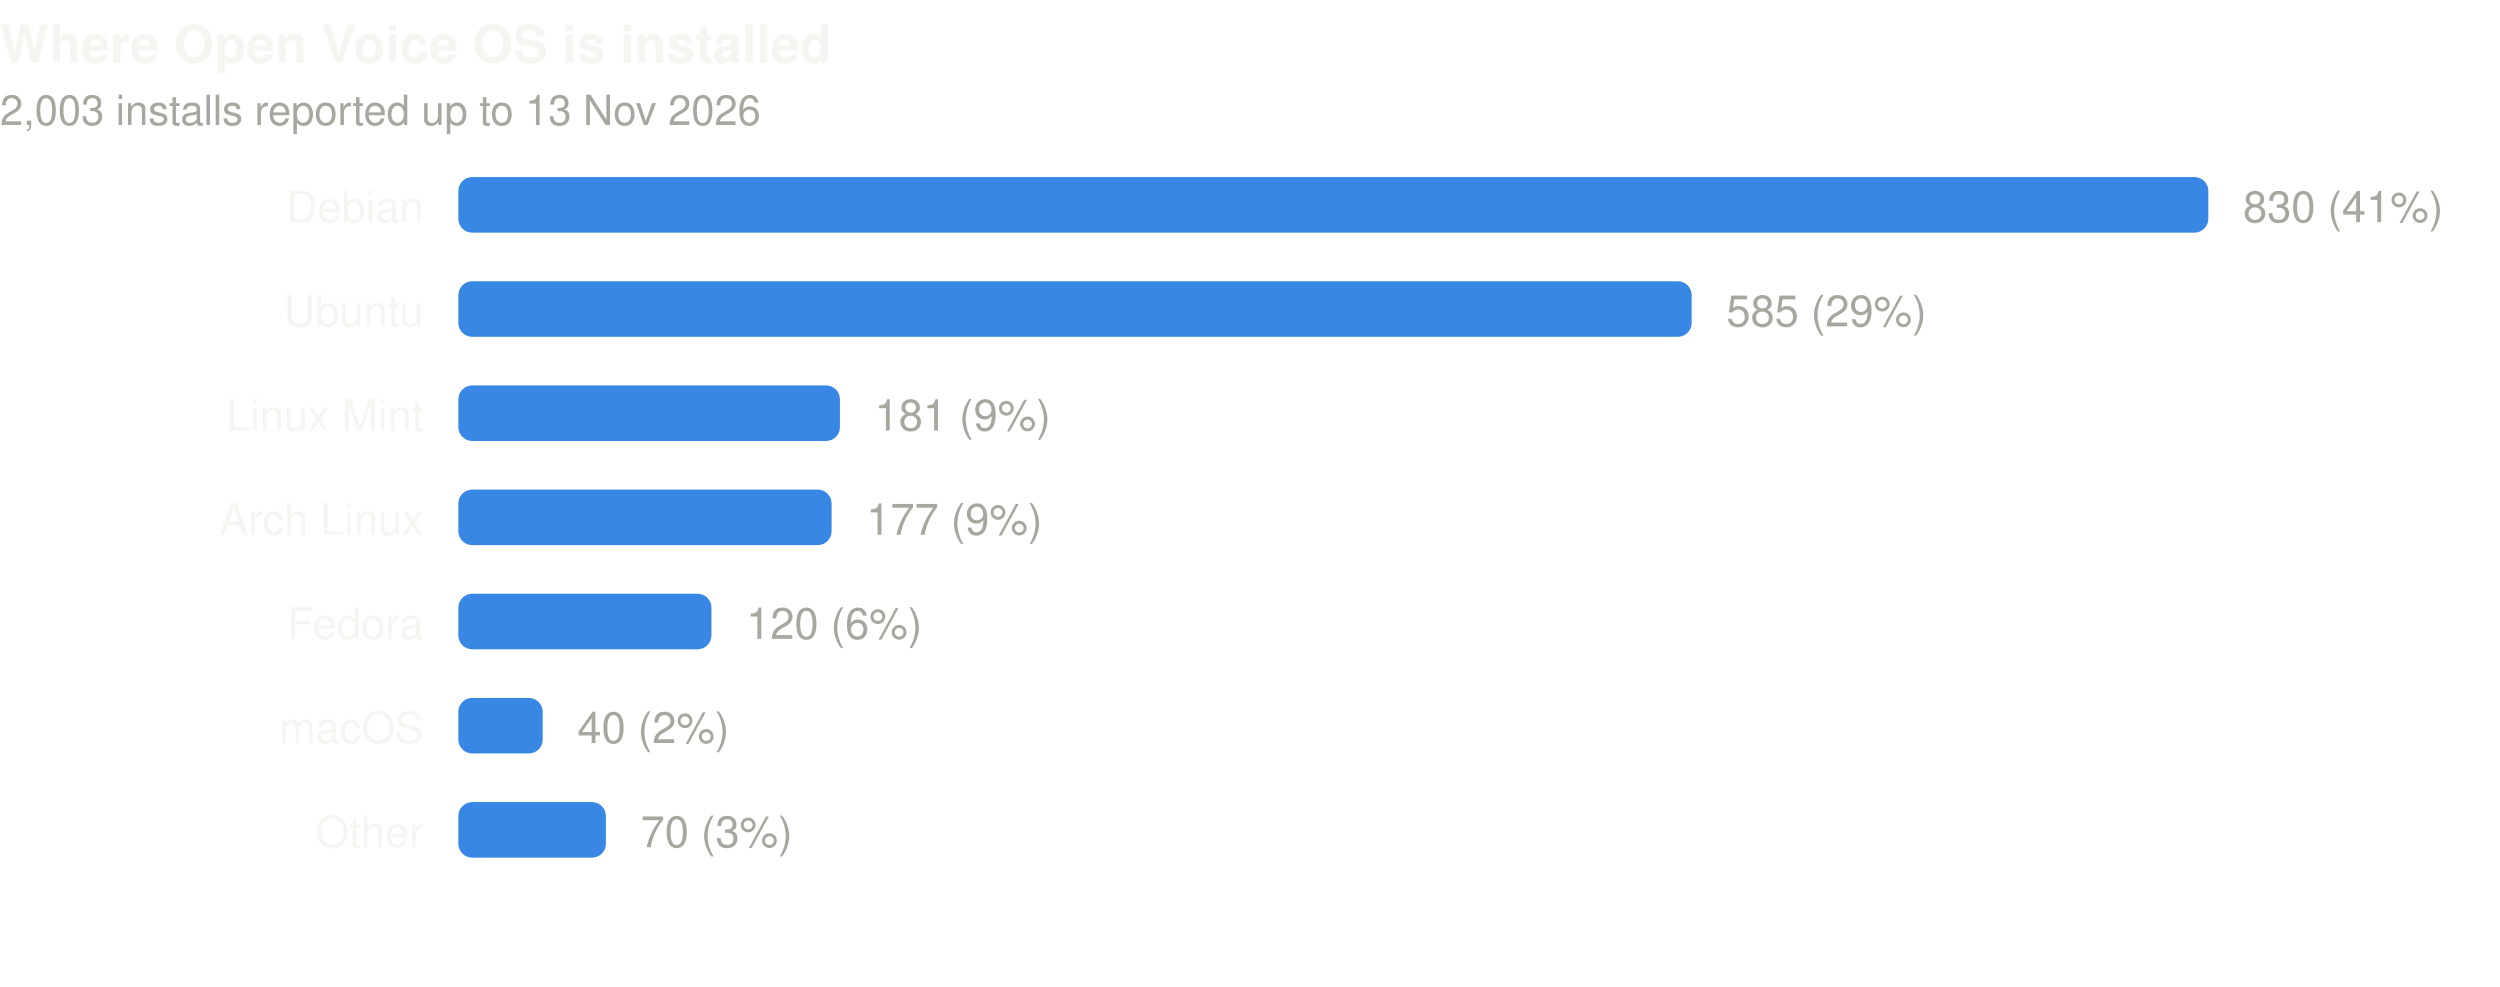
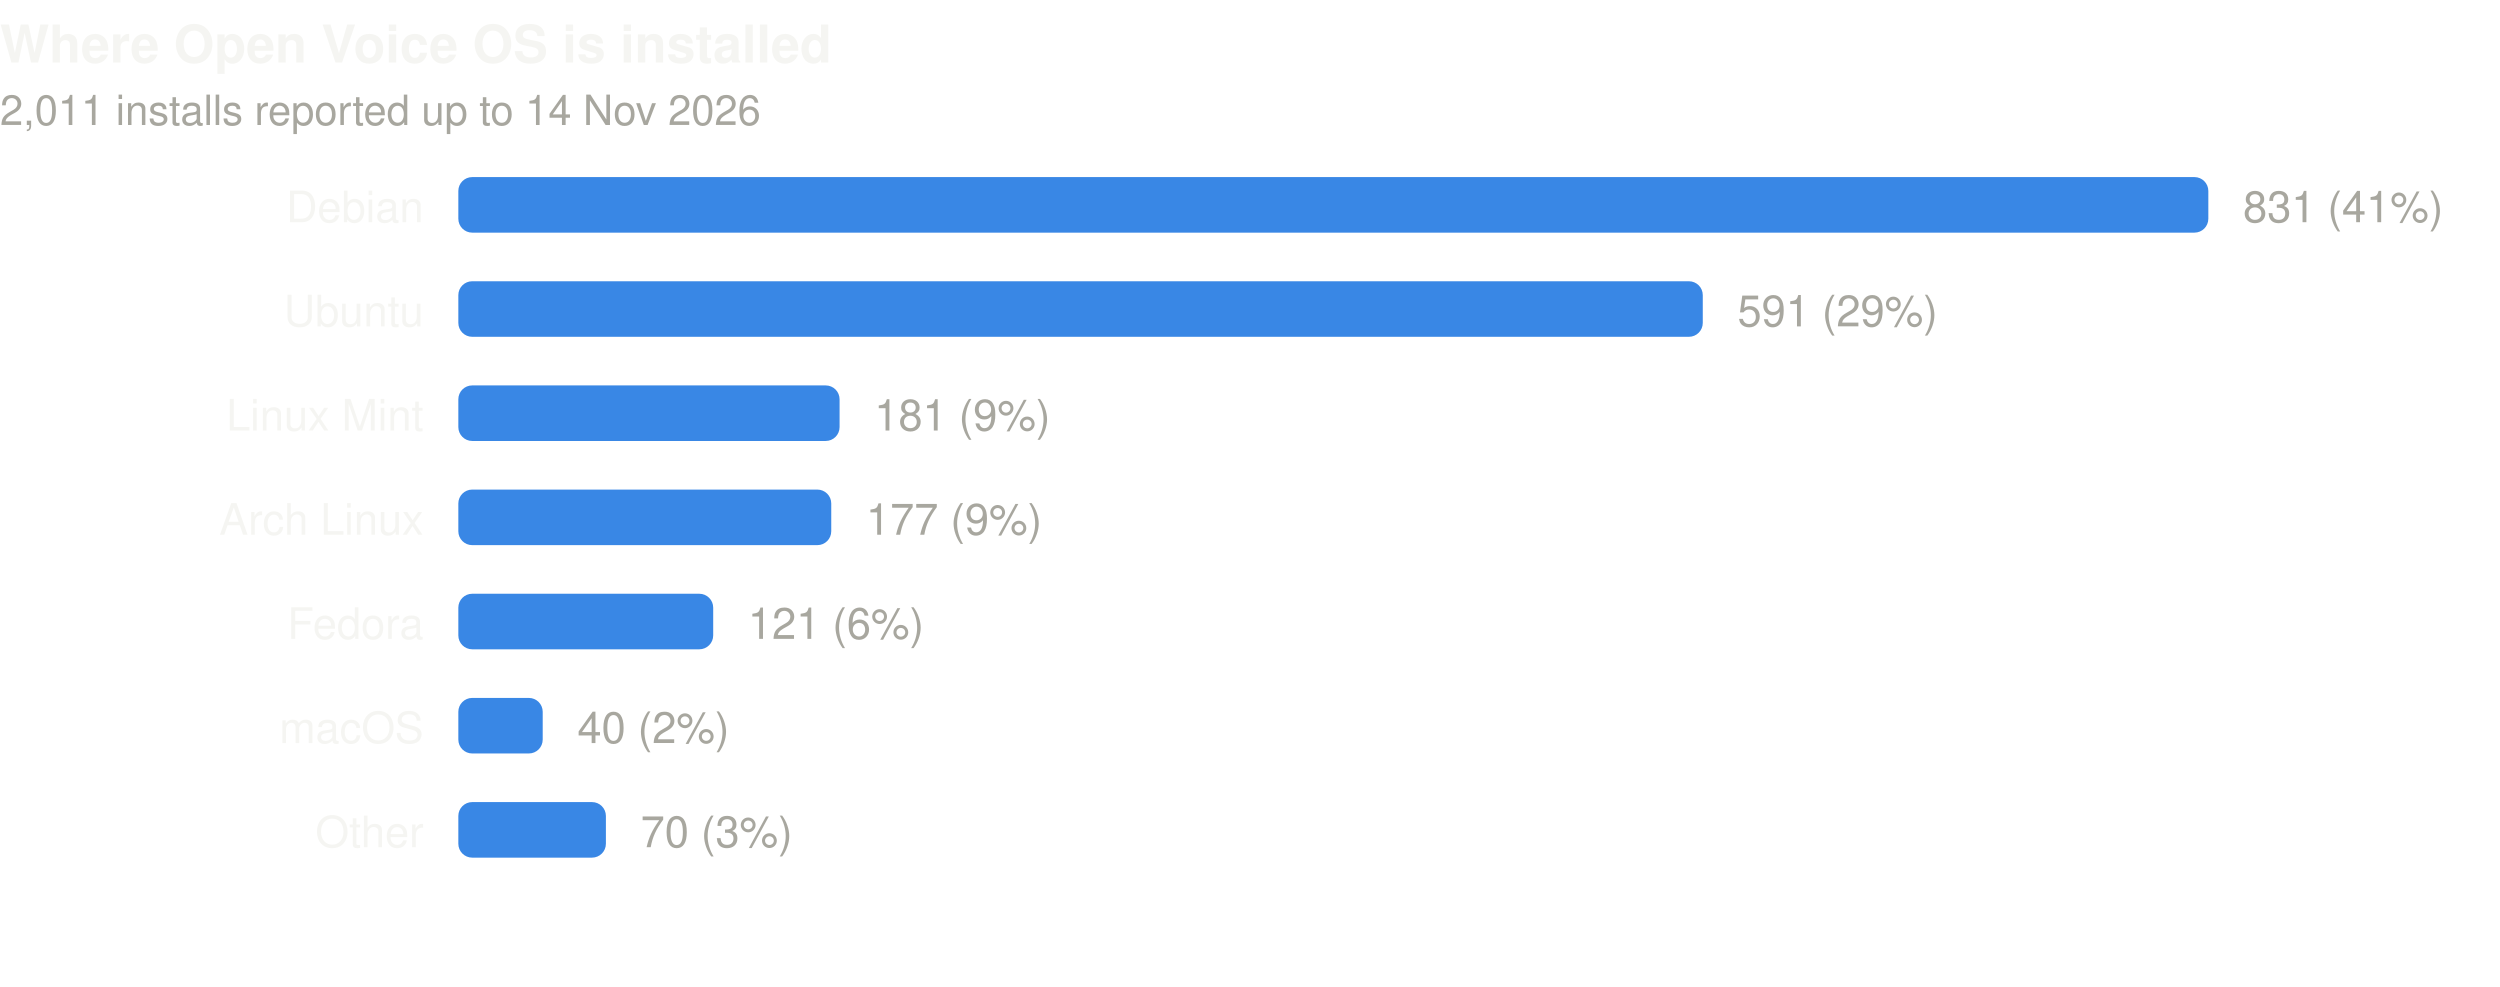
- <svg xmlns="http://www.w3.org/2000/svg" width="720" height="284" viewBox="0 0 720 284" role="img" aria-label="Where Open Voice OS is installed. 2,003 installs reported up to 13 Nov 2026">
+ <svg xmlns="http://www.w3.org/2000/svg" width="720" height="284" viewBox="0 0 720 284" role="img" aria-label="Where Open Voice OS is installed. 2,011 installs reported up to 14 Nov 2026">
  <text x="0" y="18" font-family="ui-sans-serif,-apple-system,BlinkMacSystemFont,'Segoe UI',Helvetica,Arial,sans-serif" font-size="15" font-weight="600" fill="#f5f5f2">Where Open Voice OS is installed</text>
-   <text x="0" y="36" font-family="ui-sans-serif,-apple-system,BlinkMacSystemFont,'Segoe UI',Helvetica,Arial,sans-serif" font-size="12" fill="#a8a79f">2,003 installs reported up to 13 Nov 2026</text>
+   <text x="0" y="36" font-family="ui-sans-serif,-apple-system,BlinkMacSystemFont,'Segoe UI',Helvetica,Arial,sans-serif" font-size="12" fill="#a8a79f">2,011 installs reported up to 14 Nov 2026</text>
  <text x="122" y="64.0" text-anchor="end" font-family="ui-sans-serif,-apple-system,BlinkMacSystemFont,'Segoe UI',Helvetica,Arial,sans-serif" font-size="12.5" fill="#f5f5f2">Debian</text>
  <rect x="132" y="51.0" width="504.0" height="16" rx="4" fill="#3987e5" />
-   <text x="646.0" y="64.0" font-family="ui-sans-serif,-apple-system,BlinkMacSystemFont,'Segoe UI',Helvetica,Arial,sans-serif" font-size="12.5" fill="#a8a79f">830 (41%)</text>
+   <text x="646.0" y="64.0" font-family="ui-sans-serif,-apple-system,BlinkMacSystemFont,'Segoe UI',Helvetica,Arial,sans-serif" font-size="12.5" fill="#a8a79f">831 (41%)</text>
  <text x="122" y="94.0" text-anchor="end" font-family="ui-sans-serif,-apple-system,BlinkMacSystemFont,'Segoe UI',Helvetica,Arial,sans-serif" font-size="12.5" fill="#f5f5f2">Ubuntu</text>
-   <rect x="132" y="81.0" width="355.2" height="16" rx="4" fill="#3987e5" />
-   <text x="497.2" y="94.0" font-family="ui-sans-serif,-apple-system,BlinkMacSystemFont,'Segoe UI',Helvetica,Arial,sans-serif" font-size="12.5" fill="#a8a79f">585 (29%)</text>
+   <rect x="132" y="81.0" width="358.4" height="16" rx="4" fill="#3987e5" />
+   <text x="500.4" y="94.0" font-family="ui-sans-serif,-apple-system,BlinkMacSystemFont,'Segoe UI',Helvetica,Arial,sans-serif" font-size="12.5" fill="#a8a79f">591 (29%)</text>
  <text x="122" y="124.0" text-anchor="end" font-family="ui-sans-serif,-apple-system,BlinkMacSystemFont,'Segoe UI',Helvetica,Arial,sans-serif" font-size="12.5" fill="#f5f5f2">Linux Mint</text>
-   <rect x="132" y="111.0" width="109.9" height="16" rx="4" fill="#3987e5" />
-   <text x="251.9" y="124.0" font-family="ui-sans-serif,-apple-system,BlinkMacSystemFont,'Segoe UI',Helvetica,Arial,sans-serif" font-size="12.5" fill="#a8a79f">181 (9%)</text>
+   <rect x="132" y="111.0" width="109.8" height="16" rx="4" fill="#3987e5" />
+   <text x="251.8" y="124.0" font-family="ui-sans-serif,-apple-system,BlinkMacSystemFont,'Segoe UI',Helvetica,Arial,sans-serif" font-size="12.5" fill="#a8a79f">181 (9%)</text>
  <text x="122" y="154.0" text-anchor="end" font-family="ui-sans-serif,-apple-system,BlinkMacSystemFont,'Segoe UI',Helvetica,Arial,sans-serif" font-size="12.5" fill="#f5f5f2">Arch Linux</text>
-   <rect x="132" y="141.0" width="107.5" height="16" rx="4" fill="#3987e5" />
-   <text x="249.5" y="154.0" font-family="ui-sans-serif,-apple-system,BlinkMacSystemFont,'Segoe UI',Helvetica,Arial,sans-serif" font-size="12.5" fill="#a8a79f">177 (9%)</text>
+   <rect x="132" y="141.0" width="107.4" height="16" rx="4" fill="#3987e5" />
+   <text x="249.4" y="154.0" font-family="ui-sans-serif,-apple-system,BlinkMacSystemFont,'Segoe UI',Helvetica,Arial,sans-serif" font-size="12.5" fill="#a8a79f">177 (9%)</text>
  <text x="122" y="184.0" text-anchor="end" font-family="ui-sans-serif,-apple-system,BlinkMacSystemFont,'Segoe UI',Helvetica,Arial,sans-serif" font-size="12.5" fill="#f5f5f2">Fedora</text>
-   <rect x="132" y="171.0" width="72.9" height="16" rx="4" fill="#3987e5" />
-   <text x="214.9" y="184.0" font-family="ui-sans-serif,-apple-system,BlinkMacSystemFont,'Segoe UI',Helvetica,Arial,sans-serif" font-size="12.5" fill="#a8a79f">120 (6%)</text>
+   <rect x="132" y="171.0" width="73.4" height="16" rx="4" fill="#3987e5" />
+   <text x="215.4" y="184.0" font-family="ui-sans-serif,-apple-system,BlinkMacSystemFont,'Segoe UI',Helvetica,Arial,sans-serif" font-size="12.5" fill="#a8a79f">121 (6%)</text>
  <text x="122" y="214.0" text-anchor="end" font-family="ui-sans-serif,-apple-system,BlinkMacSystemFont,'Segoe UI',Helvetica,Arial,sans-serif" font-size="12.5" fill="#f5f5f2">macOS</text>
  <rect x="132" y="201.0" width="24.3" height="16" rx="4" fill="#3987e5" />
  <text x="166.3" y="214.0" font-family="ui-sans-serif,-apple-system,BlinkMacSystemFont,'Segoe UI',Helvetica,Arial,sans-serif" font-size="12.5" fill="#a8a79f">40 (2%)</text>
  <text x="122" y="244.0" text-anchor="end" font-family="ui-sans-serif,-apple-system,BlinkMacSystemFont,'Segoe UI',Helvetica,Arial,sans-serif" font-size="12.5" fill="#f5f5f2">Other</text>
  <rect x="132" y="231.0" width="42.5" height="16" rx="4" fill="#3987e5" />
  <text x="184.5" y="244.0" font-family="ui-sans-serif,-apple-system,BlinkMacSystemFont,'Segoe UI',Helvetica,Arial,sans-serif" font-size="12.5" fill="#a8a79f">70 (3%)</text>
</svg>
